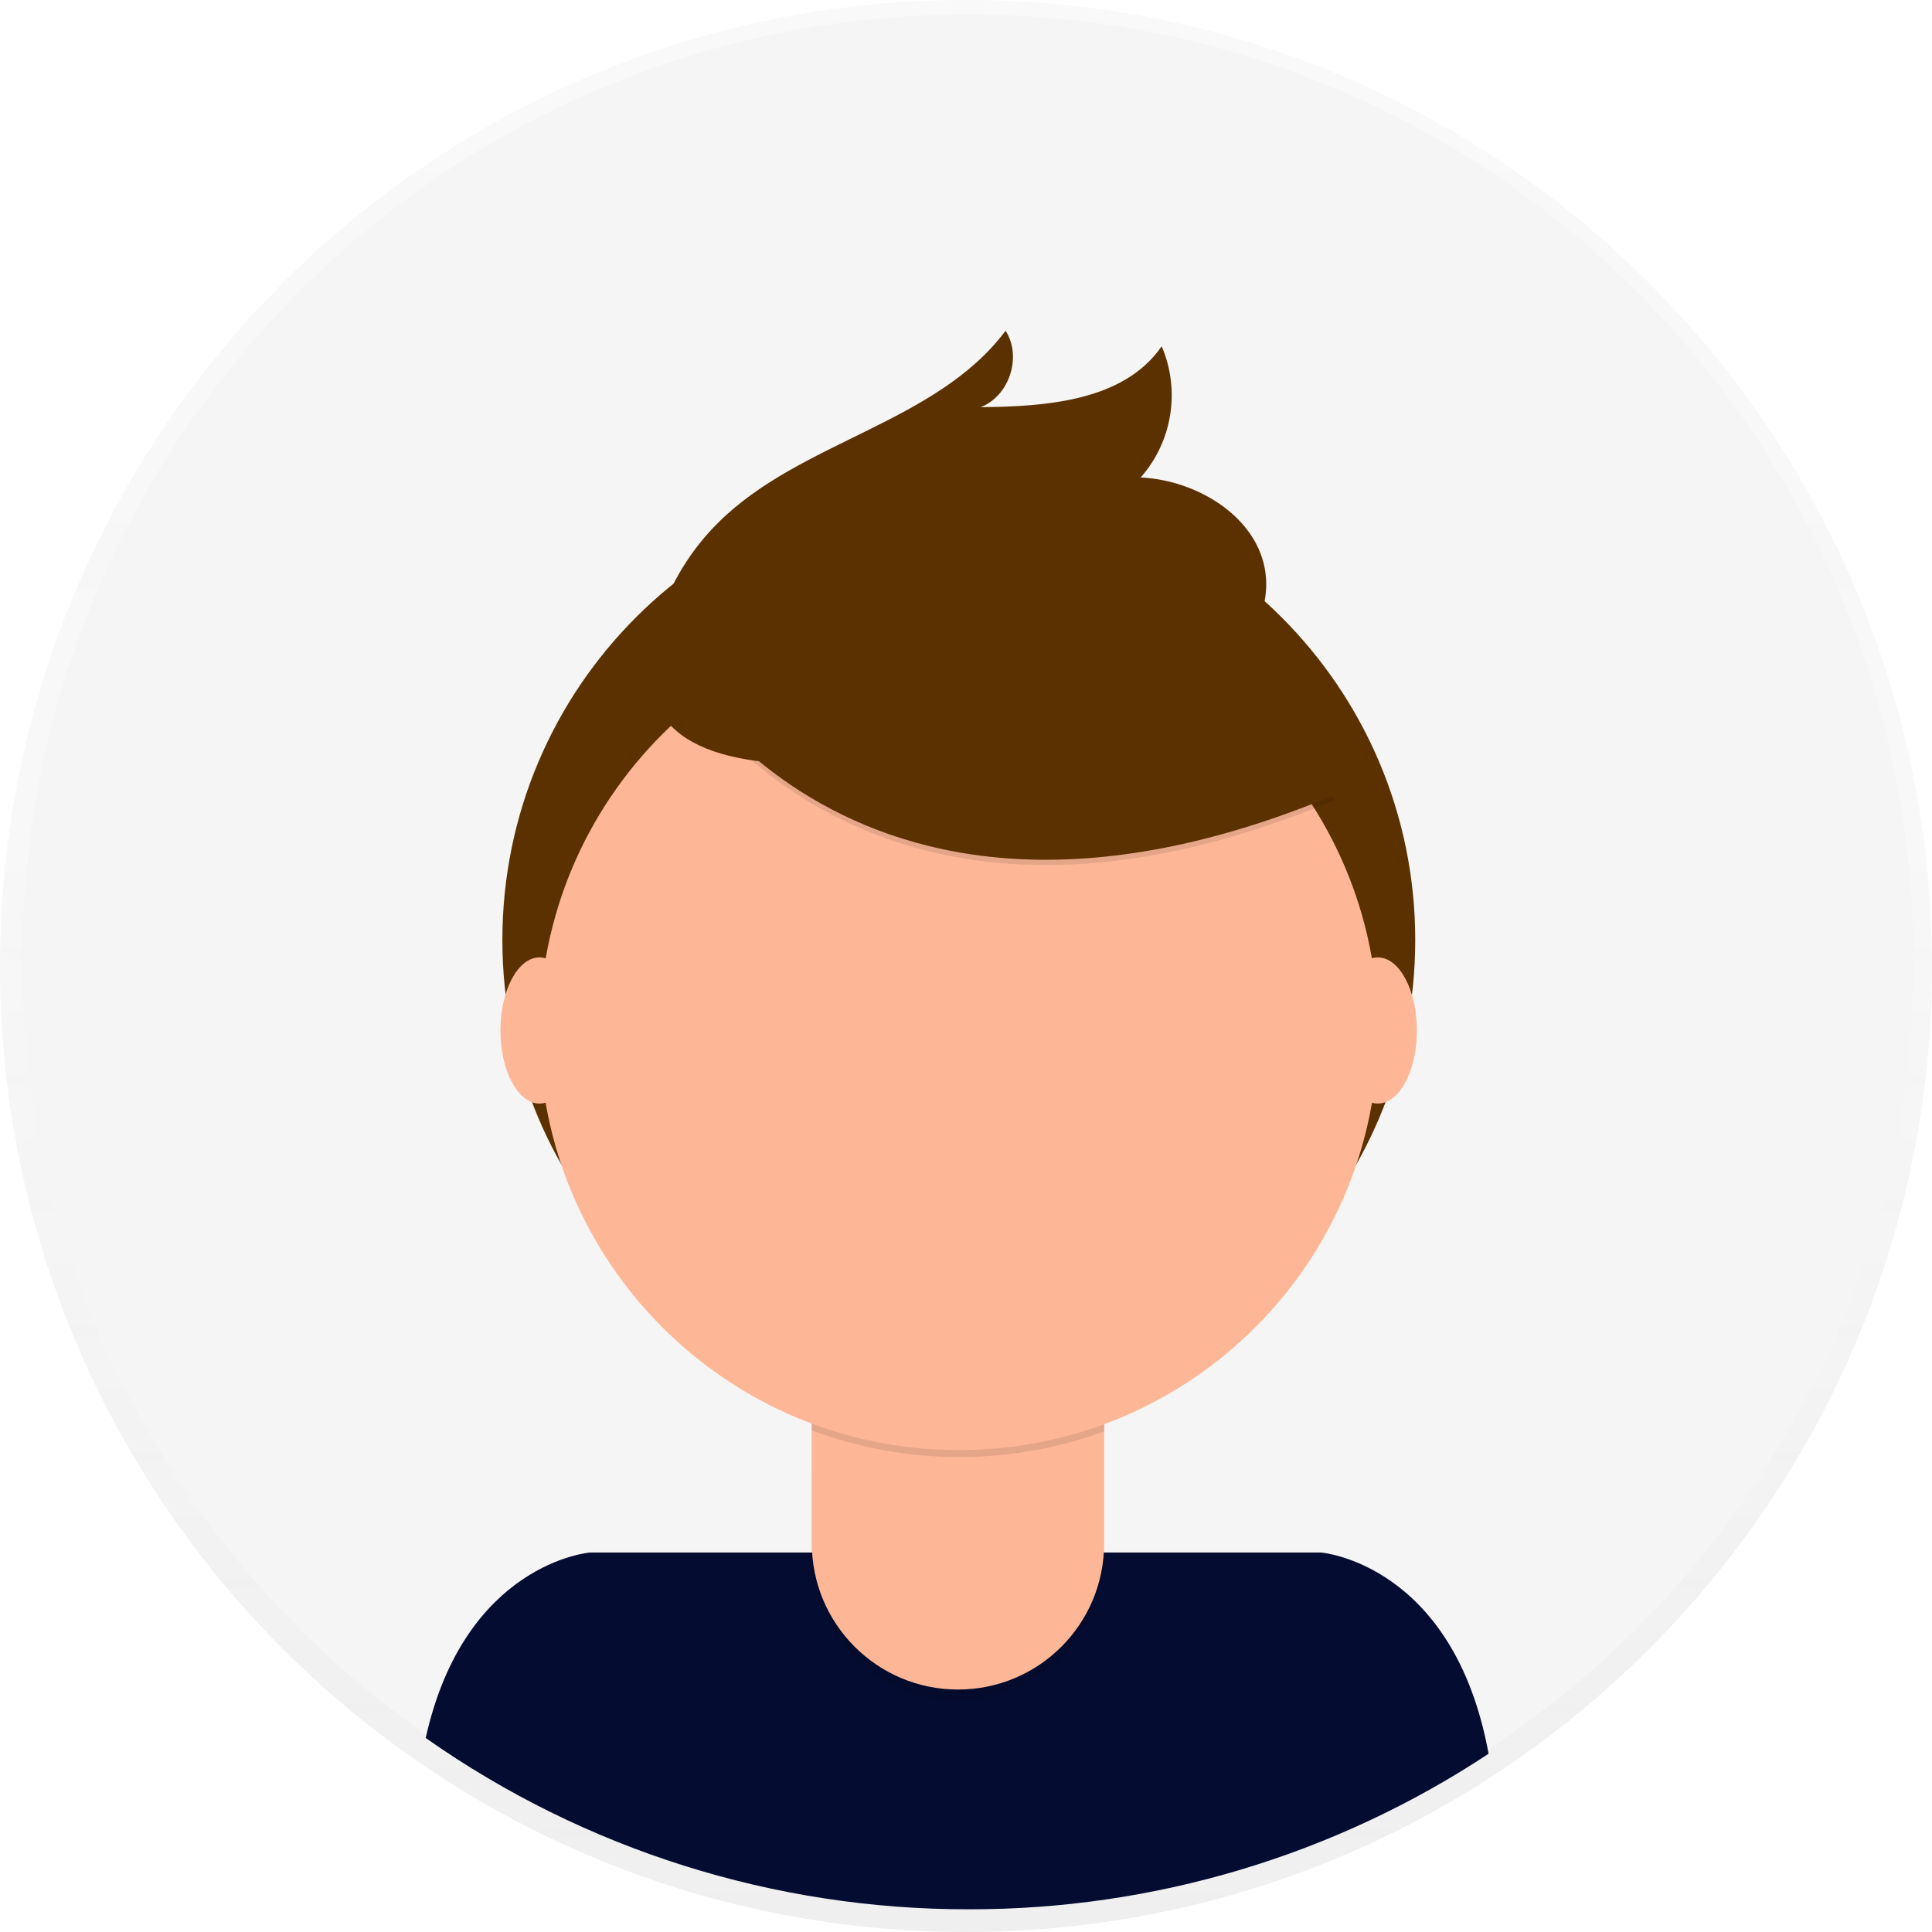
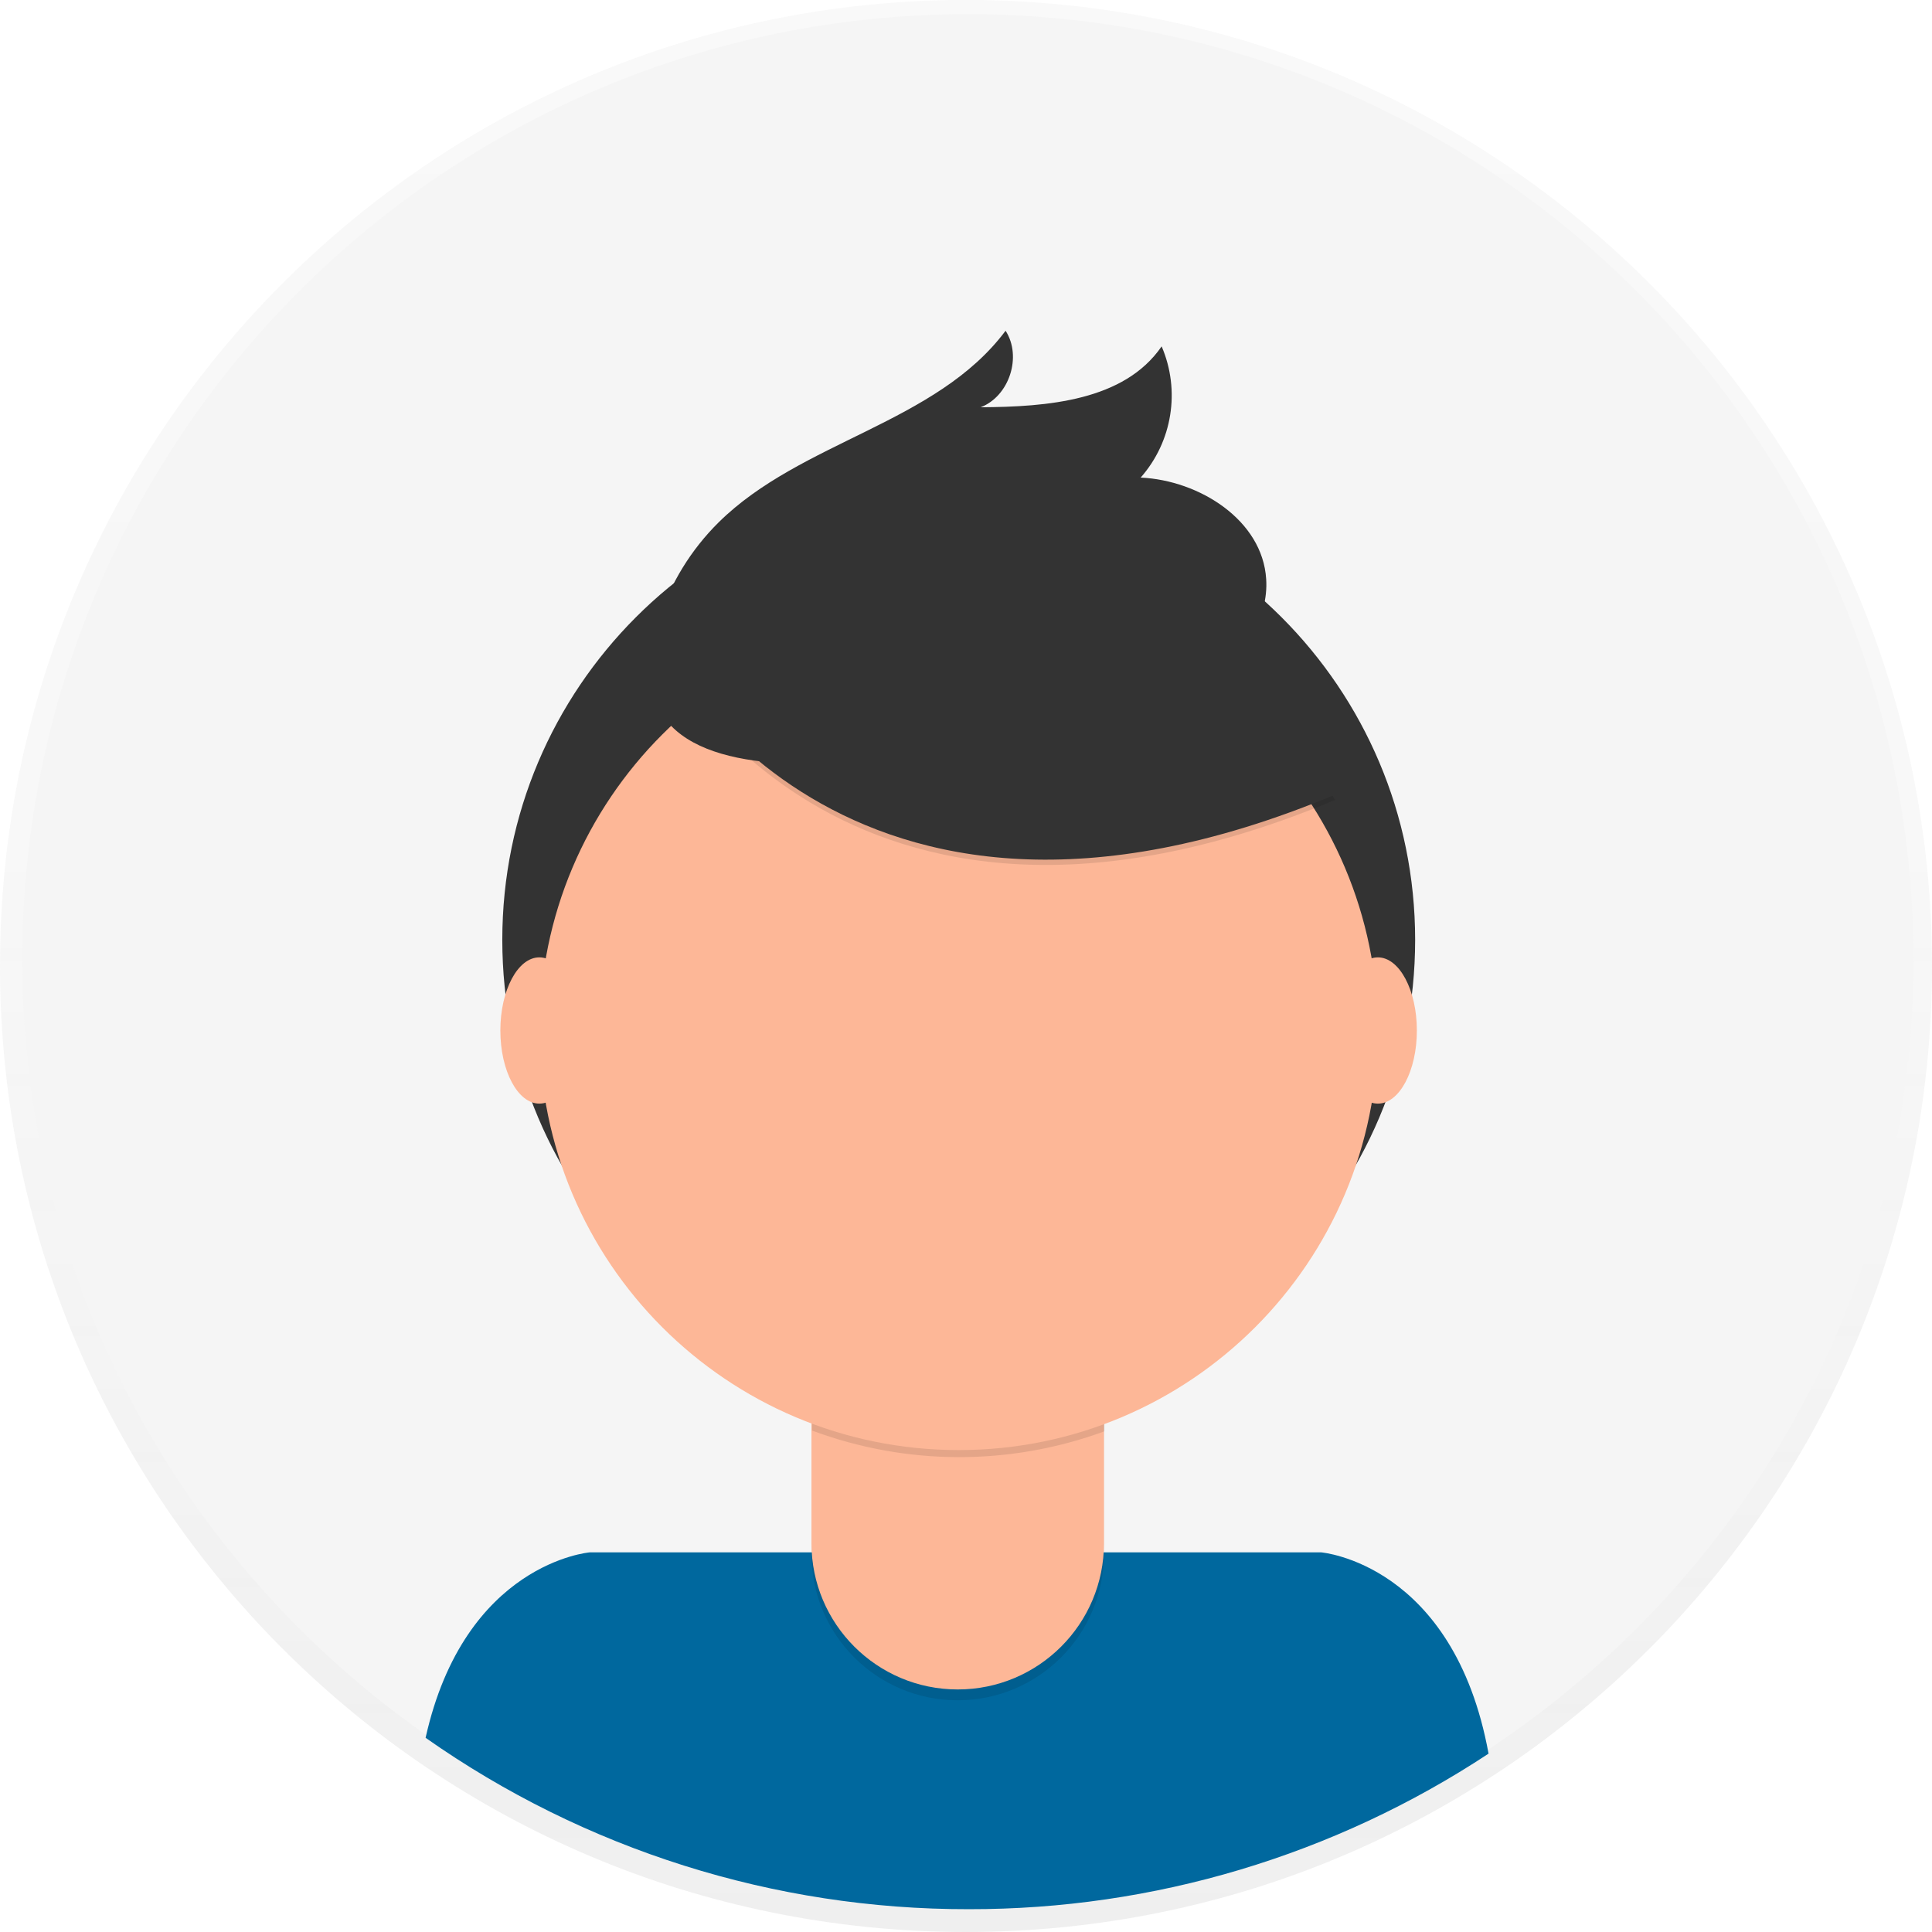
- <svg xmlns="http://www.w3.org/2000/svg" version="1.1" id="Capa_1" x="0px" y="0px" viewBox="0 0 698 698" style="enable-background:new 0 0 698 698;" xml:space="preserve">
-   <style type="text/css">
- 	.st0{opacity:0.5;}
- 	.st1{fill:url(#SVGID_1_);}
- 	.st2{fill:#F5F5F5;}
- 	.st3{fill:#040C32;}
- 	.st4{fill:#5C3100;}
- 	.st5{opacity:0.1;enable-background:new    ;}
- 	.st6{fill:#FDB797;}
- </style>
-   <g class="st0">
-     <linearGradient id="SVGID_1_" gradientUnits="userSpaceOnUse" x1="349" y1="2" x2="349" y2="700" gradientTransform="matrix(1 0 0 -1 0 700)">
-       <stop offset="0" style="stop-color:#808080;stop-opacity:0.25" />
-       <stop offset="0.54" style="stop-color:#808080;stop-opacity:0.12" />
-       <stop offset="1" style="stop-color:#808080;stop-opacity:0.1" />
+ <svg xmlns="http://www.w3.org/2000/svg" id="457bf273-24a3-4fd8-a857-e9b918267d6a" data-name="Layer 1" width="698" height="698" viewBox="0 0 698 698">
+   <defs>
+     <linearGradient id="b247946c-c62f-4d08-994a-4c3d64e1e98f" x1="349" y1="698" x2="349" gradientUnits="userSpaceOnUse">
+       <stop offset="0" stop-color="gray" stop-opacity="0.25" />
+       <stop offset="0.54" stop-color="gray" stop-opacity="0.12" />
+       <stop offset="1" stop-color="gray" stop-opacity="0.1" />
    </linearGradient>
-     <circle class="st1" cx="349" cy="349" r="349" />
+   </defs>
+   <g opacity="0.5">
+     <circle cx="349" cy="349" r="349" fill="url(#b247946c-c62f-4d08-994a-4c3d64e1e98f)" />
  </g>
-   <circle class="st2" cx="349.7" cy="346.8" r="341.6" />
-   <path class="st3" d="M350,689.8c66.8,0.1,132.1-19.4,187.8-56.2c-12.6-68.8-60.5-72.7-60.5-72.7H213.1c0,0-45.2,3.7-59.3,67  C211.2,668.3,279.8,689.9,350,689.8z" />
-   <circle class="st4" cx="346.4" cy="339.6" r="164.9" />
-   <path class="st5" d="M293.1,476.9h105.7l0,0v84.5c0,29.2-23.6,52.8-52.8,52.8l0,0c-29.2,0-52.8-23.7-52.8-52.8c0,0,0,0,0,0  L293.1,476.9L293.1,476.9L293.1,476.9z" />
-   <path class="st6" d="M296.5,473h99c1.9,0,3.4,1.5,3.4,3.4l0,0v81.2c0,29.2-23.6,52.8-52.8,52.8c0,0,0,0,0,0l0,0  c-29.2,0-52.8-23.7-52.8-52.8c0,0,0,0,0,0v-81.2C293.2,474.5,294.7,473,296.5,473z" />
-   <path class="st5" d="M293.3,516.8c34.1,12.7,71.5,12.8,105.7,0.3v-13H293.3V516.8z" />
-   <circle class="st6" cx="346.4" cy="372.4" r="151.5" />
-   <path class="st5" d="M238.5,234.7c0,0,63.8,129.6,243.9,54.3l-41.9-65.7l-74.3-26.7L238.5,234.7z" />
-   <path class="st4" d="M238.5,232.8c0,0,63.8,129.6,243.9,54.3l-41.9-65.7l-74.3-26.7L238.5,232.8z" />
-   <path class="st4" d="M237.9,224c4.3-13.3,11.7-25.4,21.7-35.3c29.8-29.5,78.6-35.7,103.7-69.2c6,9.3,1.4,23.6-9,27.6  c24-0.2,51.8-2.3,65.4-22c6.8,15.9,3.9,34.4-7.6,47.4c21.3,1,44,15.4,45.3,36.6c0.9,14.2-8,27.6-19.6,35.7s-25.7,11.9-39.6,14.9  C357.9,268.7,211.5,306.1,237.9,224z" />
-   <ellipse class="st6" cx="194.9" cy="372.3" rx="14.1" ry="26.4" />
-   <ellipse class="st6" cx="497.8" cy="372.3" rx="14.1" ry="26.4" />
+   <circle cx="349.68" cy="346.77" r="341.64" fill="#f5f5f5" />
+   <path d="M601,790.76a340,340,0,0,0,187.79-56.2c-12.59-68.8-60.5-72.72-60.5-72.72H464.09s-45.21,3.71-59.33,67A340.07,340.07,0,0,0,601,790.76Z" transform="translate(-251 -101)" fill="#00689e" />
+   <circle cx="346.37" cy="339.57" r="164.9" fill="#333" />
+   <path d="M293.15,476.92H398.81a0,0,0,0,1,0,0v84.53A52.83,52.83,0,0,1,346,614.28h0a52.83,52.83,0,0,1-52.83-52.83V476.92a0,0,0,0,1,0,0Z" opacity="0.1" />
+   <path d="M296.5,473h99a3.35,3.35,0,0,1,3.35,3.35v81.18A52.83,52.83,0,0,1,346,610.37h0a52.83,52.83,0,0,1-52.83-52.83V476.35A3.35,3.35,0,0,1,296.5,473Z" fill="#fdb797" />
+   <path d="M544.34,617.82a152.07,152.07,0,0,0,105.66.29v-13H544.34Z" transform="translate(-251 -101)" opacity="0.1" />
+   <circle cx="346.37" cy="372.44" r="151.45" fill="#fdb797" />
+   <path d="M489.49,335.68S553.32,465.24,733.37,390l-41.92-65.73-74.31-26.67Z" transform="translate(-251 -101)" opacity="0.1" />
+   <path d="M489.49,333.78s63.83,129.56,243.88,54.3l-41.92-65.73-74.31-26.67Z" transform="translate(-251 -101)" fill="#333" />
+   <path d="M488.93,325a87.49,87.49,0,0,1,21.69-35.27c29.79-29.45,78.63-35.66,103.68-69.24,6,9.32,1.36,23.65-9,27.65,24-.16,51.81-2.26,65.38-22a44.89,44.89,0,0,1-7.57,47.4c21.27,1,44,15.4,45.34,36.65.92,14.16-8,27.56-19.59,35.68s-25.71,11.85-39.56,14.9C608.86,369.7,462.54,407.07,488.93,325Z" transform="translate(-251 -101)" fill="#333" />
+   <ellipse cx="194.86" cy="372.3" rx="14.09" ry="26.42" fill="#fdb797" />
+   <ellipse cx="497.8" cy="372.3" rx="14.09" ry="26.42" fill="#fdb797" />
</svg>
